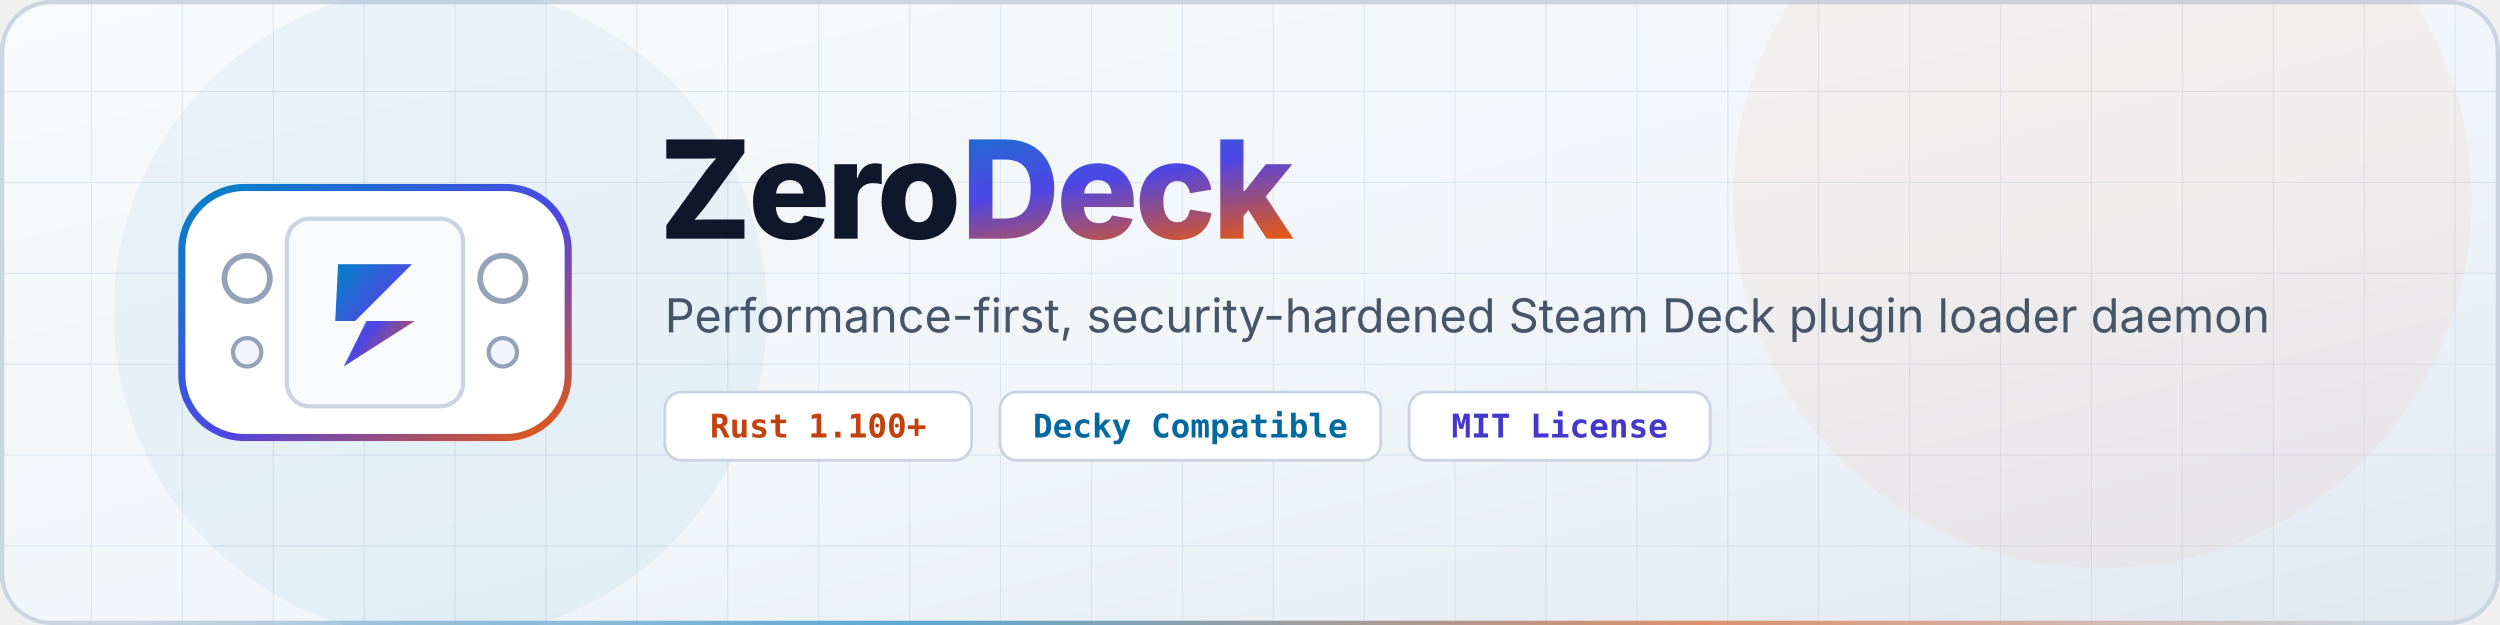
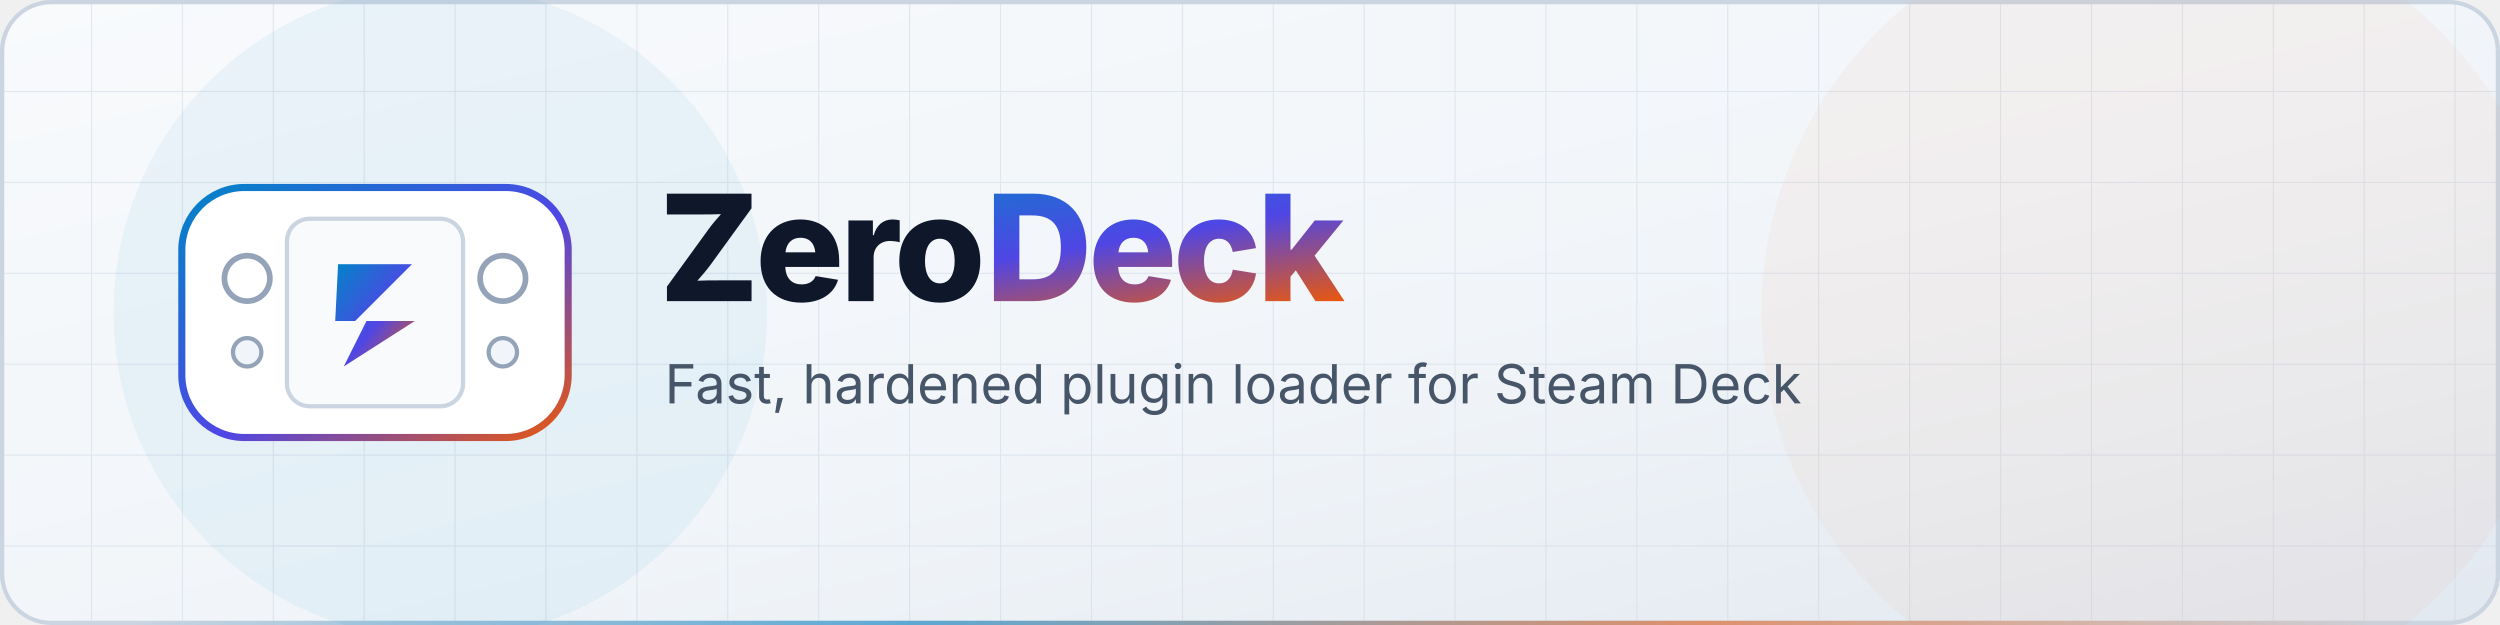
- <svg xmlns="http://www.w3.org/2000/svg" viewBox="0 0 880 220" width="880" height="220" role="img" aria-label="ZeroDeck — Performance-first, security-hardened Steam Deck plugin loader daemon">
+ <svg xmlns="http://www.w3.org/2000/svg" viewBox="0 0 880 220" width="880" height="220" role="img" aria-label="ZeroDeck — fast, hardened plugin loader for Steam Deck">
  <defs>
    <linearGradient id="bg-light" x1="0%" y1="0%" x2="100%" y2="100%">
      <stop offset="0%" stop-color="#F8FAFC" />
      <stop offset="55%" stop-color="#F1F5F9" />
      <stop offset="100%" stop-color="#E2E8F0" />
    </linearGradient>
    <linearGradient id="accent-grad-light" x1="0%" y1="0%" x2="100%" y2="100%">
      <stop offset="0%" stop-color="#0284C7" />
      <stop offset="55%" stop-color="#4F46E5" />
      <stop offset="100%" stop-color="#EA580C" />
    </linearGradient>
    <linearGradient id="glow-line-light" x1="0%" y1="0%" x2="100%" y2="0%">
      <stop offset="0%" stop-color="#0284C7" stop-opacity="0" />
      <stop offset="35%" stop-color="#0284C7" stop-opacity="0.55" />
      <stop offset="70%" stop-color="#EA580C" stop-opacity="0.55" />
      <stop offset="100%" stop-color="#EA580C" stop-opacity="0" />
    </linearGradient>
    <pattern id="grid-light" width="32" height="32" patternUnits="userSpaceOnUse">
      <path d="M 32 0 L 0 0 0 32" fill="none" stroke="#CBD5E1" stroke-width="0.8" opacity="0.5" />
    </pattern>
  </defs>
  <rect width="880" height="220" rx="18" fill="url(#bg-light)" />
  <rect width="880" height="220" rx="18" fill="url(#grid-light)" />
  <rect x="0.75" y="0.75" width="878.5" height="218.5" rx="17.25" fill="none" stroke="#CBD5E1" stroke-width="1.5" />
  <circle cx="155" cy="110" r="115" fill="#0284C7" opacity="0.06" />
-   <circle cx="740" cy="70" r="130" fill="#EA580C" opacity="0.05" />
+   <circle cx="760" cy="110" r="140" fill="#EA580C" opacity="0.04" />
  <g transform="translate(64, 52)">
    <rect x="0" y="14" width="136" height="88" rx="22" fill="#FFFFFF" stroke="url(#accent-grad-light)" stroke-width="2.5" />
    <circle cx="23" cy="46" r="8" fill="none" stroke="#94A3B8" stroke-width="2" />
    <circle cx="23" cy="72" r="5" fill="#F1F5F9" stroke="#94A3B8" stroke-width="1.5" />
    <circle cx="113" cy="46" r="8" fill="none" stroke="#94A3B8" stroke-width="2" />
    <circle cx="113" cy="72" r="5" fill="#F1F5F9" stroke="#94A3B8" stroke-width="1.5" />
    <rect x="37" y="25" width="62" height="66" rx="8" fill="#F8FAFC" stroke="#CBD5E1" stroke-width="1.5" />
    <path d="M 55 41 L 81 41 L 61 61 L 82 61 L 57 77 L 65 61 L 54 61 Z" fill="url(#accent-grad-light)" />
  </g>
-   <g transform="translate(232, 84)">
-     <text x="0" y="0" font-family="-apple-system, BlinkMacSystemFont, 'Segoe UI', Inter, Roboto, Helvetica, Arial, sans-serif" font-size="48" font-weight="800" letter-spacing="-1.2" fill="#0F172A">
-       Zero<tspan fill="url(#accent-grad-light)">Deck</tspan>
-     </text>
-     <text x="2" y="33" font-family="-apple-system, BlinkMacSystemFont, 'Segoe UI', Inter, Roboto, Helvetica, Arial, sans-serif" font-size="16.5" font-weight="400" fill="#475569">
-       Performance-first, security-hardened Steam Deck plugin loader daemon
-     </text>
-     <g transform="translate(2, 54)">
-       <rect x="0" y="0" width="108" height="24" rx="6" fill="#FFFFFF" stroke="#CBD5E1" stroke-width="1" />
-       <text x="54" y="16" text-anchor="middle" font-family="ui-monospace, SFMono-Regular, Menlo, Monaco, Consolas, monospace" font-size="11.5" font-weight="600" fill="#C2410C">Rust 1.100+</text>
-       <rect x="118" y="0" width="134" height="24" rx="6" fill="#FFFFFF" stroke="#CBD5E1" stroke-width="1" />
-       <text x="185" y="16" text-anchor="middle" font-family="ui-monospace, SFMono-Regular, Menlo, Monaco, Consolas, monospace" font-size="11.5" font-weight="600" fill="#0369A1">Decky Compatible</text>
-       <rect x="262" y="0" width="106" height="24" rx="6" fill="#FFFFFF" stroke="#CBD5E1" stroke-width="1" />
-       <text x="315" y="16" text-anchor="middle" font-family="ui-monospace, SFMono-Regular, Menlo, Monaco, Consolas, monospace" font-size="11.5" font-weight="600" fill="#4338CA">MIT License</text>
-     </g>
-   </g>
+   <text x="232" y="106" font-family="-apple-system, BlinkMacSystemFont, 'Segoe UI', Inter, Roboto, Helvetica, Arial, sans-serif" font-size="52" font-weight="800" letter-spacing="-1.4" fill="#0F172A">
+     Zero<tspan fill="url(#accent-grad-light)">Deck</tspan>
+   </text>
+   <text x="234" y="142" font-family="-apple-system, BlinkMacSystemFont, 'Segoe UI', Inter, Roboto, Helvetica, Arial, sans-serif" font-size="19" font-weight="400" fill="#475569">
+     Fast, hardened plugin loader for Steam Deck
+   </text>
  <rect x="48" y="218.5" width="784" height="1.5" fill="url(#glow-line-light)" />
</svg>
